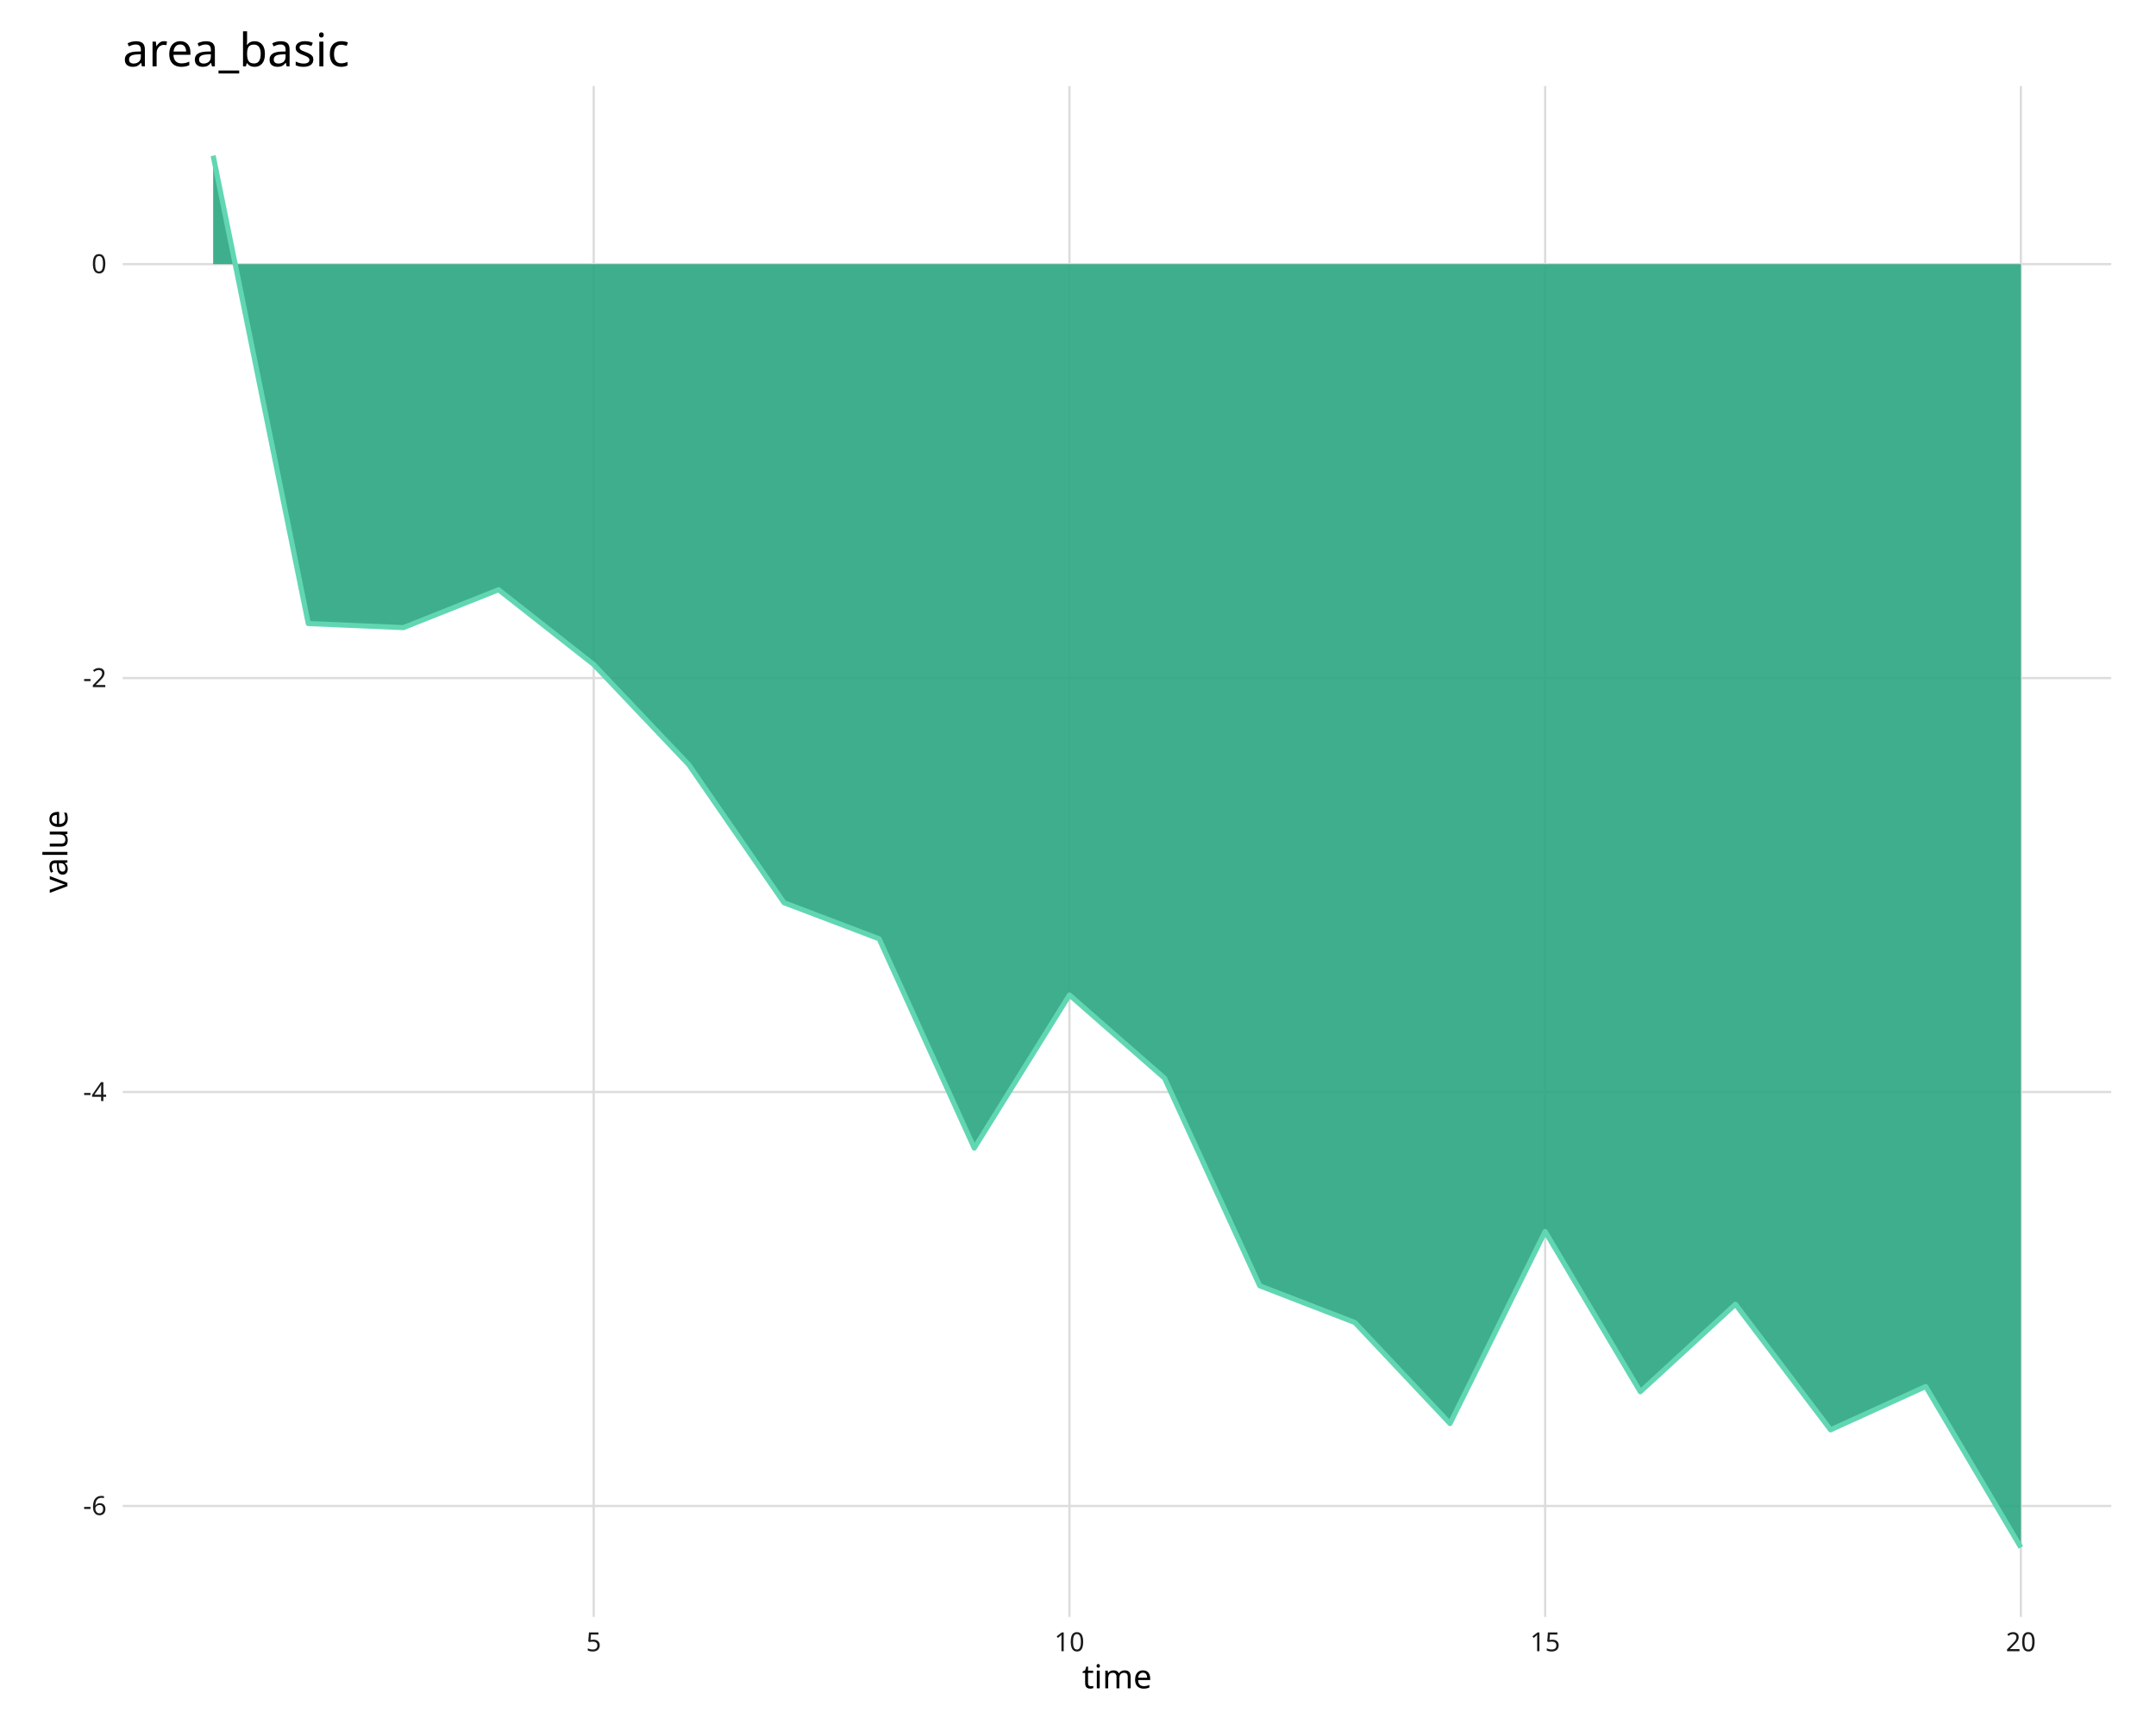
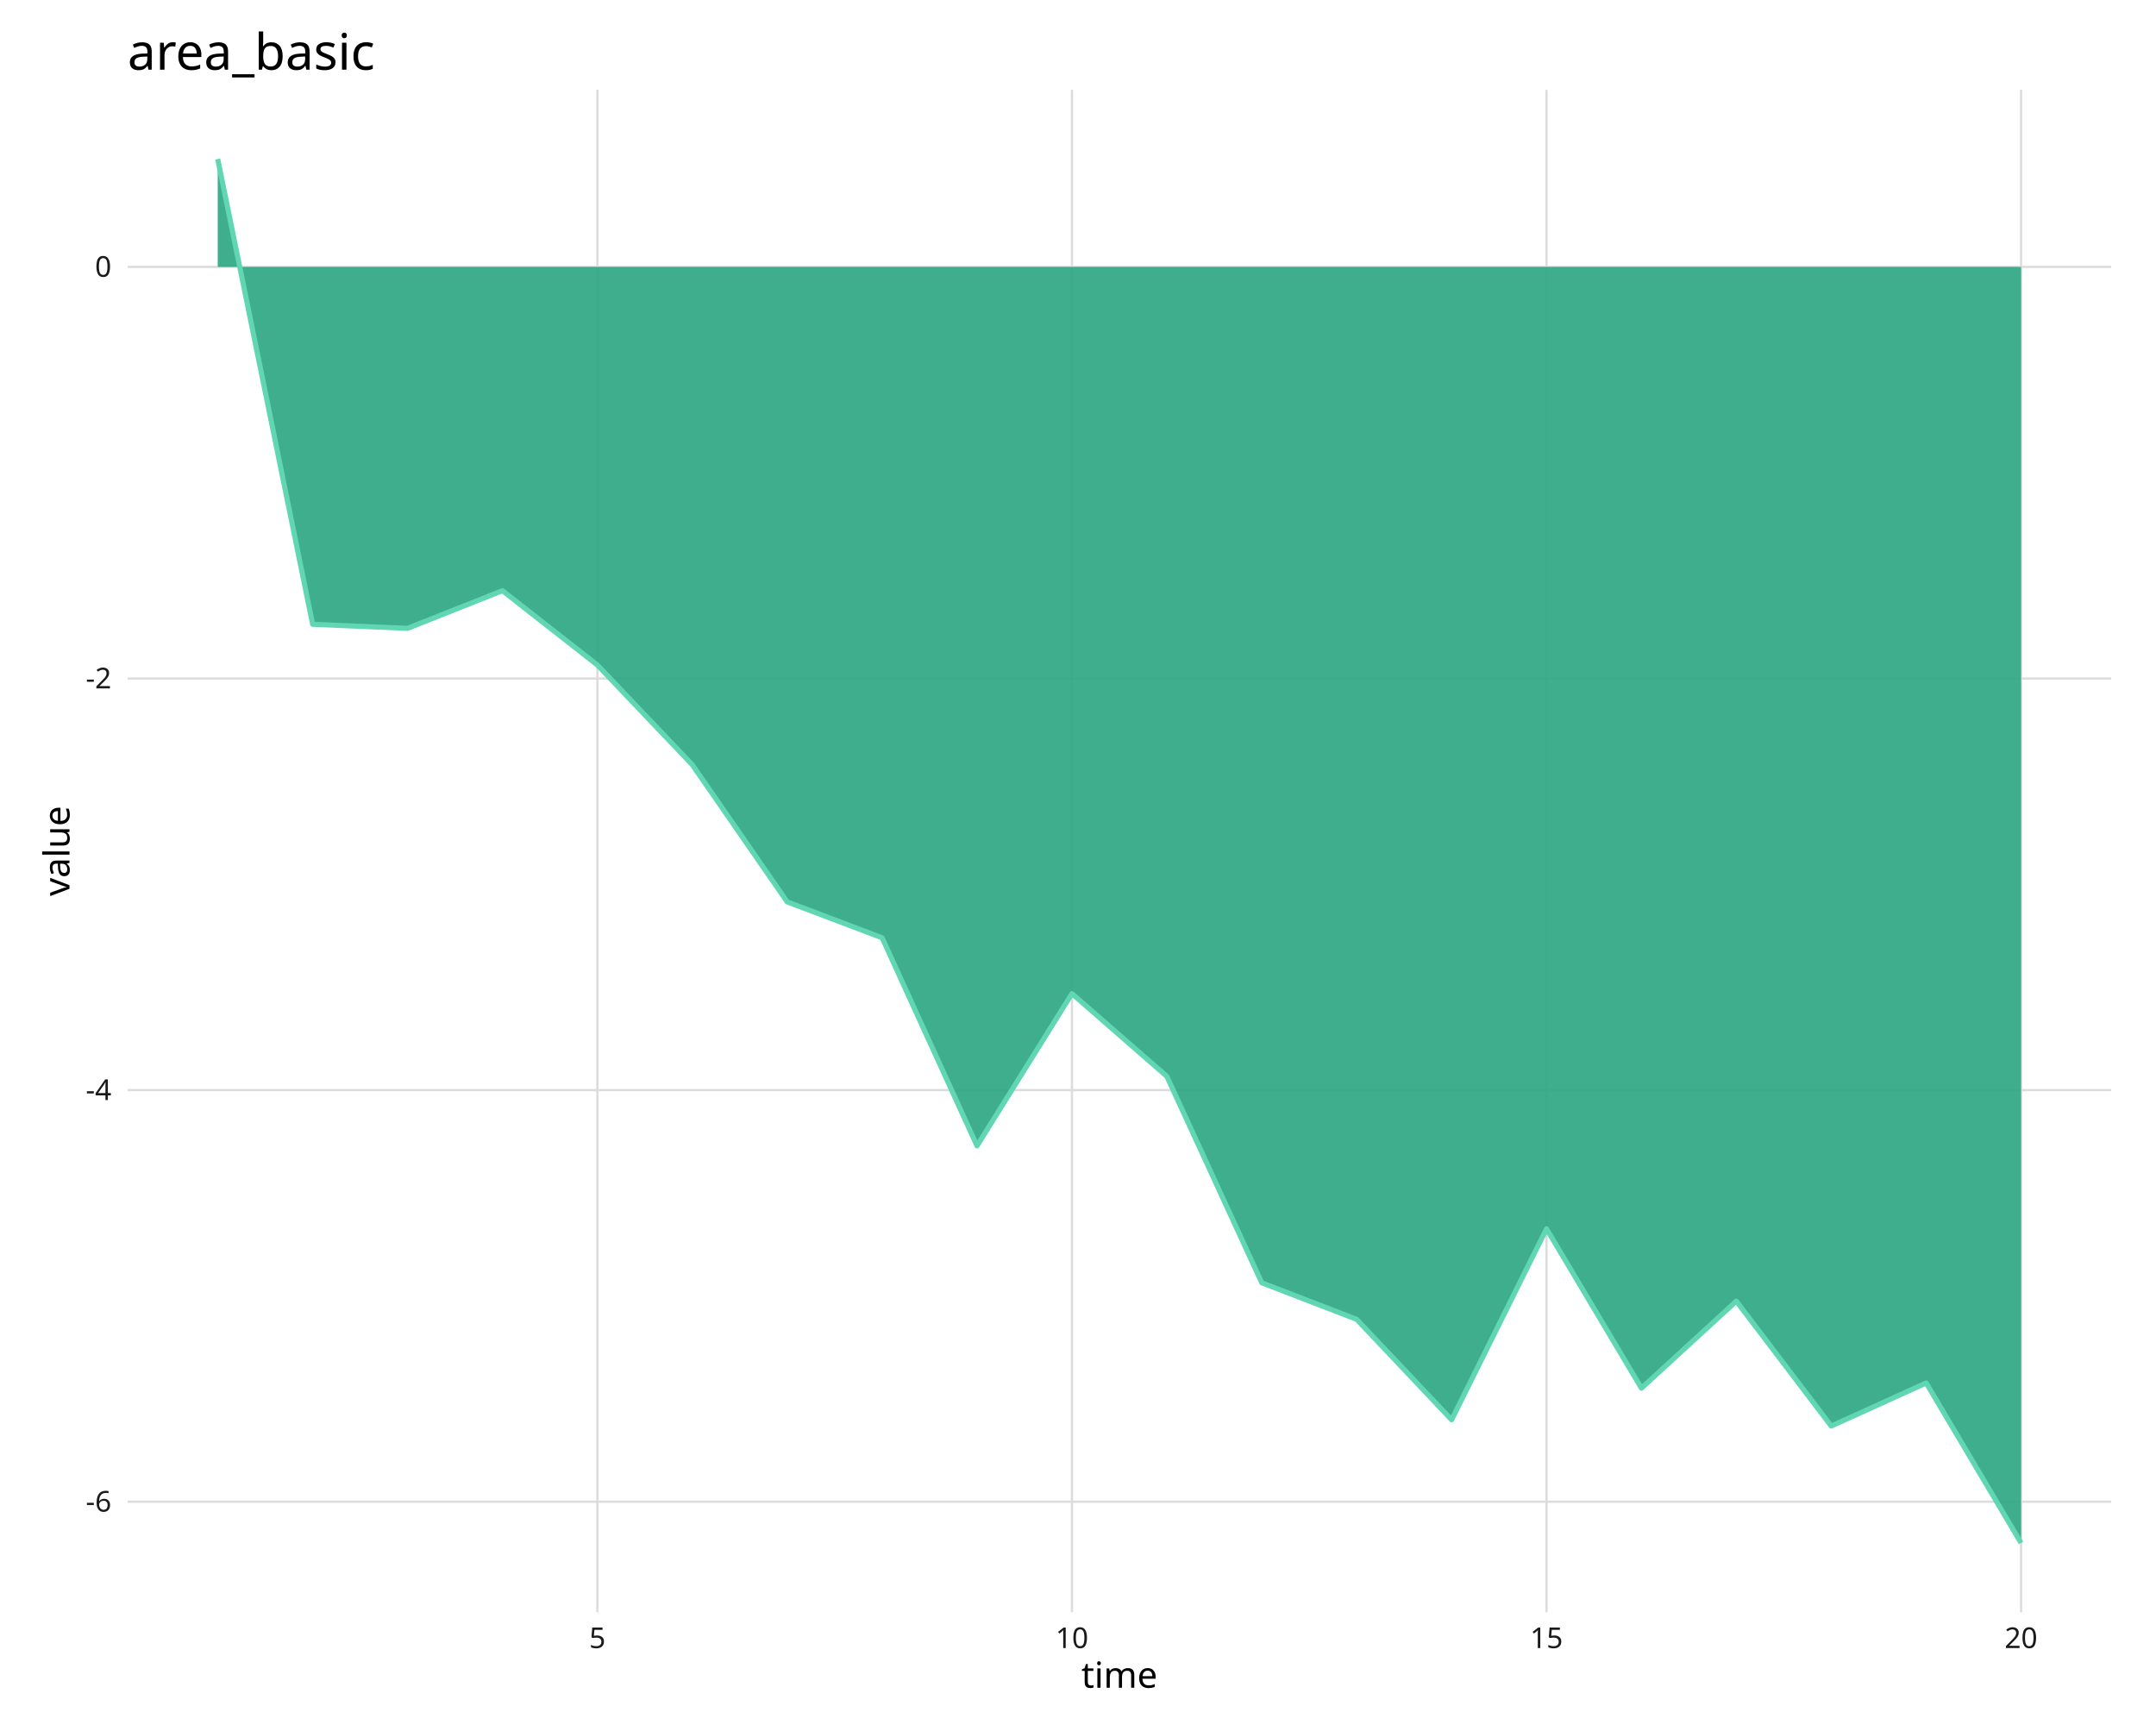
<svg xmlns="http://www.w3.org/2000/svg" class="svglite" data-engine-version="2.0" width="720.00pt" height="576.00pt" viewBox="0 0 720.00 576.00">
  <defs>
    <style type="text/css">
    .svglite line, .svglite polyline, .svglite polygon, .svglite path, .svglite rect, .svglite circle {
      fill: none;
      stroke: #000000;
      stroke-linecap: round;
      stroke-linejoin: round;
      stroke-miterlimit: 10.00;
    }
  </style>
  </defs>
  <rect width="100%" height="100%" style="stroke: none; fill: #FFFFFF;" />
  <defs>
    <clipPath id="cpMC4wMHw3MjAuMDB8MC4wMHw1NzYuMDA=">
      <rect x="0.00" y="0.00" width="720.00" height="576.00" />
    </clipPath>
  </defs>
  <g clip-path="url(#cpMC4wMHw3MjAuMDB8MC4wMHw1NzYuMDA=)">
-     <rect x="-0" y="0.00" width="720.00" height="576.00" style="stroke-width: 1.16; stroke: none; fill: #FFFFFF;" />
+     <rect x="0.00" y="0.00" width="720.00" height="576.00" style="stroke-width: 1.16; stroke: none; fill: #FFFFFF;" />
  </g>
  <defs>
-     <clipPath id="cpNDAuOTl8NzA1LjA2fDI4Ljc0fDUzOS45Mw==">
-       <rect x="40.99" y="28.74" width="664.06" height="511.19" />
+     <clipPath id="cpNDIuNjB8NzA1LjA2fDI5Ljk5fDUzOC4zMg==">
+       <rect x="42.60" y="29.99" width="662.46" height="508.33" />
    </clipPath>
  </defs>
-   <g clip-path="url(#cpNDAuOTl8NzA1LjA2fDI4Ljc0fDUzOS45Mw==)">
-     <polyline points="40.99,502.85 705.06,502.85 " style="stroke-width: 0.75; stroke: #DCDCDC; stroke-linecap: butt;" />
-     <polyline points="40.99,364.63 705.06,364.63 " style="stroke-width: 0.75; stroke: #DCDCDC; stroke-linecap: butt;" />
-     <polyline points="40.99,226.41 705.06,226.41 " style="stroke-width: 0.75; stroke: #DCDCDC; stroke-linecap: butt;" />
-     <polyline points="40.99,88.20 705.06,88.20 " style="stroke-width: 0.75; stroke: #DCDCDC; stroke-linecap: butt;" />
-     <polyline points="198.27,539.93 198.27,28.74 " style="stroke-width: 0.75; stroke: #DCDCDC; stroke-linecap: butt;" />
-     <polyline points="357.14,539.93 357.14,28.74 " style="stroke-width: 0.75; stroke: #DCDCDC; stroke-linecap: butt;" />
-     <polyline points="516.00,539.93 516.00,28.74 " style="stroke-width: 0.75; stroke: #DCDCDC; stroke-linecap: butt;" />
-     <polyline points="674.87,539.93 674.87,28.74 " style="stroke-width: 0.75; stroke: #DCDCDC; stroke-linecap: butt;" />
-     <polygon points="71.18,51.98 102.95,208.21 134.72,209.57 166.50,196.92 198.27,221.89 230.04,255.37 261.82,301.42 293.59,313.48 325.36,383.35 357.14,332.23 388.91,360.03 420.68,429.33 452.46,441.61 484.23,475.33 516.00,411.20 547.78,464.72 579.55,435.50 611.32,477.44 643.10,462.97 674.87,516.70 674.87,88.20 643.10,88.20 611.32,88.20 579.55,88.20 547.78,88.20 516.00,88.20 484.23,88.20 452.46,88.20 420.68,88.20 388.91,88.20 357.14,88.20 325.36,88.20 293.59,88.20 261.82,88.20 230.04,88.20 198.27,88.20 166.50,88.20 134.72,88.20 102.95,88.20 71.18,88.20 " style="stroke-width: 0.00; stroke: none; stroke-linecap: butt; fill: #2BA680; fill-opacity: 0.90;" />
-     <polyline points="71.18,51.98 102.95,208.21 134.72,209.57 166.50,196.92 198.27,221.89 230.04,255.37 261.82,301.42 293.59,313.48 325.36,383.35 357.14,332.23 388.91,360.03 420.68,429.33 452.46,441.61 484.23,475.33 516.00,411.20 547.78,464.72 579.55,435.50 611.32,477.44 643.10,462.97 674.87,516.70 " style="stroke-width: 1.16; stroke: none; stroke-linecap: butt;" />
-     <polyline points="71.18,51.98 102.95,208.21 134.72,209.57 166.50,196.92 198.27,221.89 230.04,255.37 261.82,301.42 293.59,313.48 325.36,383.35 357.14,332.23 388.91,360.03 420.68,429.33 452.46,441.61 484.23,475.33 516.00,411.20 547.78,464.72 579.55,435.50 611.32,477.44 643.10,462.97 674.87,516.70 " style="stroke-width: 1.71; stroke: #61D6B2; stroke-linecap: butt;" />
+   <g clip-path="url(#cpNDIuNjB8NzA1LjA2fDI5Ljk5fDUzOC4zMg==)">
+     <polyline points="42.60,501.44 705.06,501.44 " style="stroke-width: 0.75; stroke: #DCDCDC; stroke-linecap: butt;" />
+     <polyline points="42.60,364.00 705.06,364.00 " style="stroke-width: 0.75; stroke: #DCDCDC; stroke-linecap: butt;" />
+     <polyline points="42.60,226.56 705.06,226.56 " style="stroke-width: 0.75; stroke: #DCDCDC; stroke-linecap: butt;" />
+     <polyline points="42.60,89.12 705.06,89.12 " style="stroke-width: 0.75; stroke: #DCDCDC; stroke-linecap: butt;" />
+     <polyline points="199.50,538.32 199.50,29.99 " style="stroke-width: 0.75; stroke: #DCDCDC; stroke-linecap: butt;" />
+     <polyline points="357.98,538.32 357.98,29.99 " style="stroke-width: 0.75; stroke: #DCDCDC; stroke-linecap: butt;" />
+     <polyline points="516.46,538.32 516.46,29.99 " style="stroke-width: 0.75; stroke: #DCDCDC; stroke-linecap: butt;" />
+     <polyline points="674.94,538.32 674.94,29.99 " style="stroke-width: 0.75; stroke: #DCDCDC; stroke-linecap: butt;" />
+     <polygon points="72.71,53.10 104.41,208.46 136.10,209.81 167.80,197.23 199.50,222.06 231.19,255.36 262.89,301.15 294.59,313.14 326.28,382.61 357.98,331.78 389.68,359.42 421.37,428.34 453.07,440.55 484.77,474.08 516.46,410.31 548.16,463.53 579.85,434.47 611.55,476.18 643.25,461.79 674.94,515.21 674.94,89.12 643.25,89.12 611.55,89.12 579.85,89.12 548.16,89.12 516.46,89.12 484.77,89.12 453.07,89.12 421.37,89.12 389.68,89.12 357.98,89.12 326.28,89.12 294.59,89.12 262.89,89.12 231.19,89.12 199.50,89.12 167.80,89.12 136.10,89.12 104.41,89.12 72.71,89.12 " style="stroke-width: 0.00; stroke: none; stroke-linecap: butt; fill: #2BA680; fill-opacity: 0.90;" />
+     <polyline points="72.71,53.10 104.41,208.46 136.10,209.81 167.80,197.23 199.50,222.06 231.19,255.36 262.89,301.15 294.59,313.14 326.28,382.61 357.98,331.78 389.68,359.42 421.37,428.34 453.07,440.55 484.77,474.08 516.46,410.31 548.16,463.53 579.85,434.47 611.55,476.18 643.25,461.79 674.94,515.21 " style="stroke-width: 1.16; stroke: none; stroke-linecap: butt;" />
+     <polyline points="72.71,53.10 104.41,208.46 136.10,209.81 167.80,197.23 199.50,222.06 231.19,255.36 262.89,301.15 294.59,313.14 326.28,382.61 357.98,331.78 389.68,359.42 421.37,428.34 453.07,440.55 484.77,474.08 516.46,410.31 548.16,463.53 579.85,434.47 611.55,476.18 643.25,461.79 674.94,515.21 " style="stroke-width: 1.71; stroke: #61D6B2; stroke-linecap: butt;" />
  </g>
  <g clip-path="url(#cpMC4wMHw3MjAuMDB8MC4wMHw1NzYuMDA=)">
-     <text x="35.61" y="505.88" text-anchor="end" style="font-size: 8.80px; fill: #1A1A1A; font-family: sans;" textLength="7.82px" lengthAdjust="spacingAndGlyphs">-6</text>
-     <text x="35.61" y="367.66" text-anchor="end" style="font-size: 8.80px; fill: #1A1A1A; font-family: sans;" textLength="7.82px" lengthAdjust="spacingAndGlyphs">-4</text>
-     <text x="35.61" y="229.44" text-anchor="end" style="font-size: 8.80px; fill: #1A1A1A; font-family: sans;" textLength="7.82px" lengthAdjust="spacingAndGlyphs">-2</text>
-     <text x="35.61" y="91.22" text-anchor="end" style="font-size: 8.80px; fill: #1A1A1A; font-family: sans;" textLength="4.89px" lengthAdjust="spacingAndGlyphs">0</text>
-     <text x="198.27" y="551.37" text-anchor="middle" style="font-size: 8.80px; fill: #1A1A1A; font-family: sans;" textLength="4.89px" lengthAdjust="spacingAndGlyphs">5</text>
-     <text x="357.14" y="551.37" text-anchor="middle" style="font-size: 8.80px; fill: #1A1A1A; font-family: sans;" textLength="9.79px" lengthAdjust="spacingAndGlyphs">10</text>
-     <text x="516.00" y="551.37" text-anchor="middle" style="font-size: 8.80px; fill: #1A1A1A; font-family: sans;" textLength="9.79px" lengthAdjust="spacingAndGlyphs">15</text>
-     <text x="674.87" y="551.37" text-anchor="middle" style="font-size: 8.80px; fill: #1A1A1A; font-family: sans;" textLength="9.79px" lengthAdjust="spacingAndGlyphs">20</text>
-     <text x="373.02" y="563.75" text-anchor="middle" style="font-size: 11.00px; font-family: sans;" textLength="20.78px" lengthAdjust="spacingAndGlyphs">time</text>
-     <text transform="translate(22.51,284.34) rotate(-90)" text-anchor="middle" style="font-size: 11.00px; font-family: sans;" textLength="26.30px" lengthAdjust="spacingAndGlyphs">value</text>
-     <text x="40.99" y="22.16" style="font-size: 15.40px; font-family: sans;" textLength="75.35px" lengthAdjust="spacingAndGlyphs">area_basic</text>
+     <text x="37.22" y="504.75" text-anchor="end" style="font-size: 9.60px; fill: #1A1A1A; font-family: sans;" textLength="8.54px" lengthAdjust="spacingAndGlyphs">-6</text>
+     <text x="37.22" y="367.31" text-anchor="end" style="font-size: 9.60px; fill: #1A1A1A; font-family: sans;" textLength="8.54px" lengthAdjust="spacingAndGlyphs">-4</text>
+     <text x="37.22" y="229.86" text-anchor="end" style="font-size: 9.60px; fill: #1A1A1A; font-family: sans;" textLength="8.54px" lengthAdjust="spacingAndGlyphs">-2</text>
+     <text x="37.22" y="92.42" text-anchor="end" style="font-size: 9.60px; fill: #1A1A1A; font-family: sans;" textLength="5.34px" lengthAdjust="spacingAndGlyphs">0</text>
+     <text x="199.50" y="550.31" text-anchor="middle" style="font-size: 9.60px; fill: #1A1A1A; font-family: sans;" textLength="5.34px" lengthAdjust="spacingAndGlyphs">5</text>
+     <text x="357.98" y="550.31" text-anchor="middle" style="font-size: 9.60px; fill: #1A1A1A; font-family: sans;" textLength="10.68px" lengthAdjust="spacingAndGlyphs">10</text>
+     <text x="516.46" y="550.31" text-anchor="middle" style="font-size: 9.60px; fill: #1A1A1A; font-family: sans;" textLength="10.68px" lengthAdjust="spacingAndGlyphs">15</text>
+     <text x="674.94" y="550.31" text-anchor="middle" style="font-size: 9.60px; fill: #1A1A1A; font-family: sans;" textLength="10.68px" lengthAdjust="spacingAndGlyphs">20</text>
+     <text x="373.83" y="563.55" text-anchor="middle" style="font-size: 12.00px; font-family: sans;" textLength="22.67px" lengthAdjust="spacingAndGlyphs">time</text>
+     <text transform="translate(23.20,284.16) rotate(-90)" text-anchor="middle" style="font-size: 12.00px; font-family: sans;" textLength="28.69px" lengthAdjust="spacingAndGlyphs">value</text>
+     <text x="42.60" y="23.27" style="font-size: 16.80px; font-family: sans;" textLength="82.20px" lengthAdjust="spacingAndGlyphs">area_basic</text>
  </g>
</svg>
